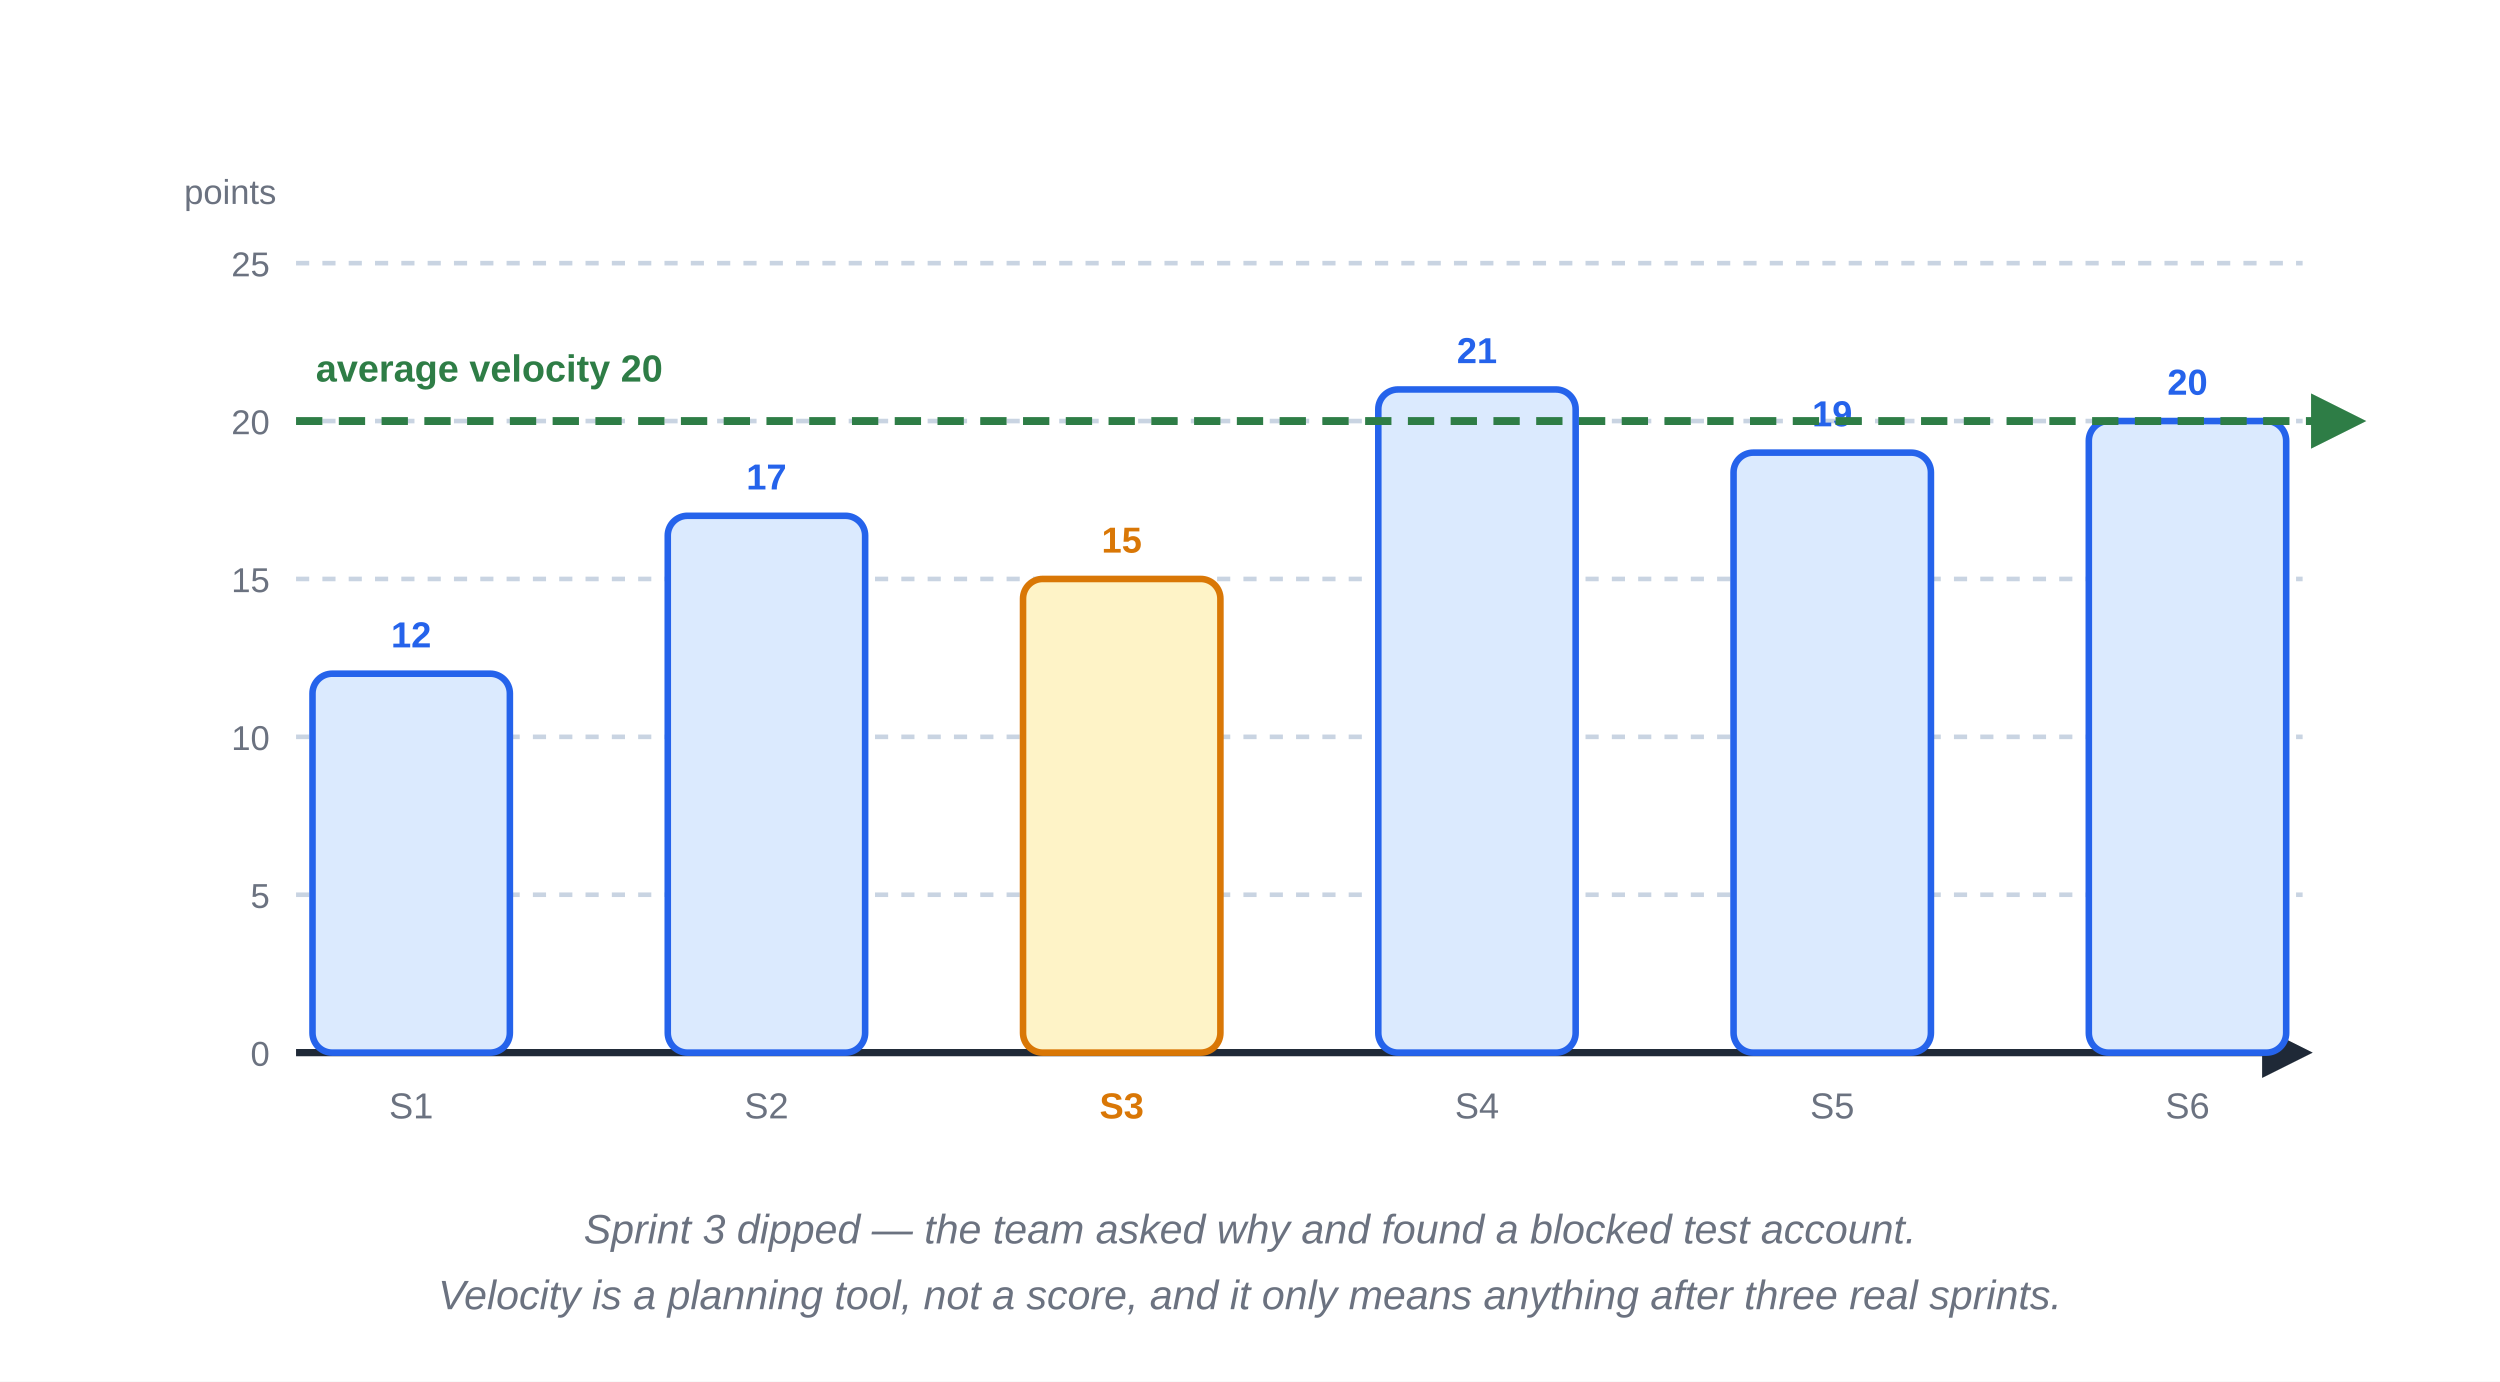
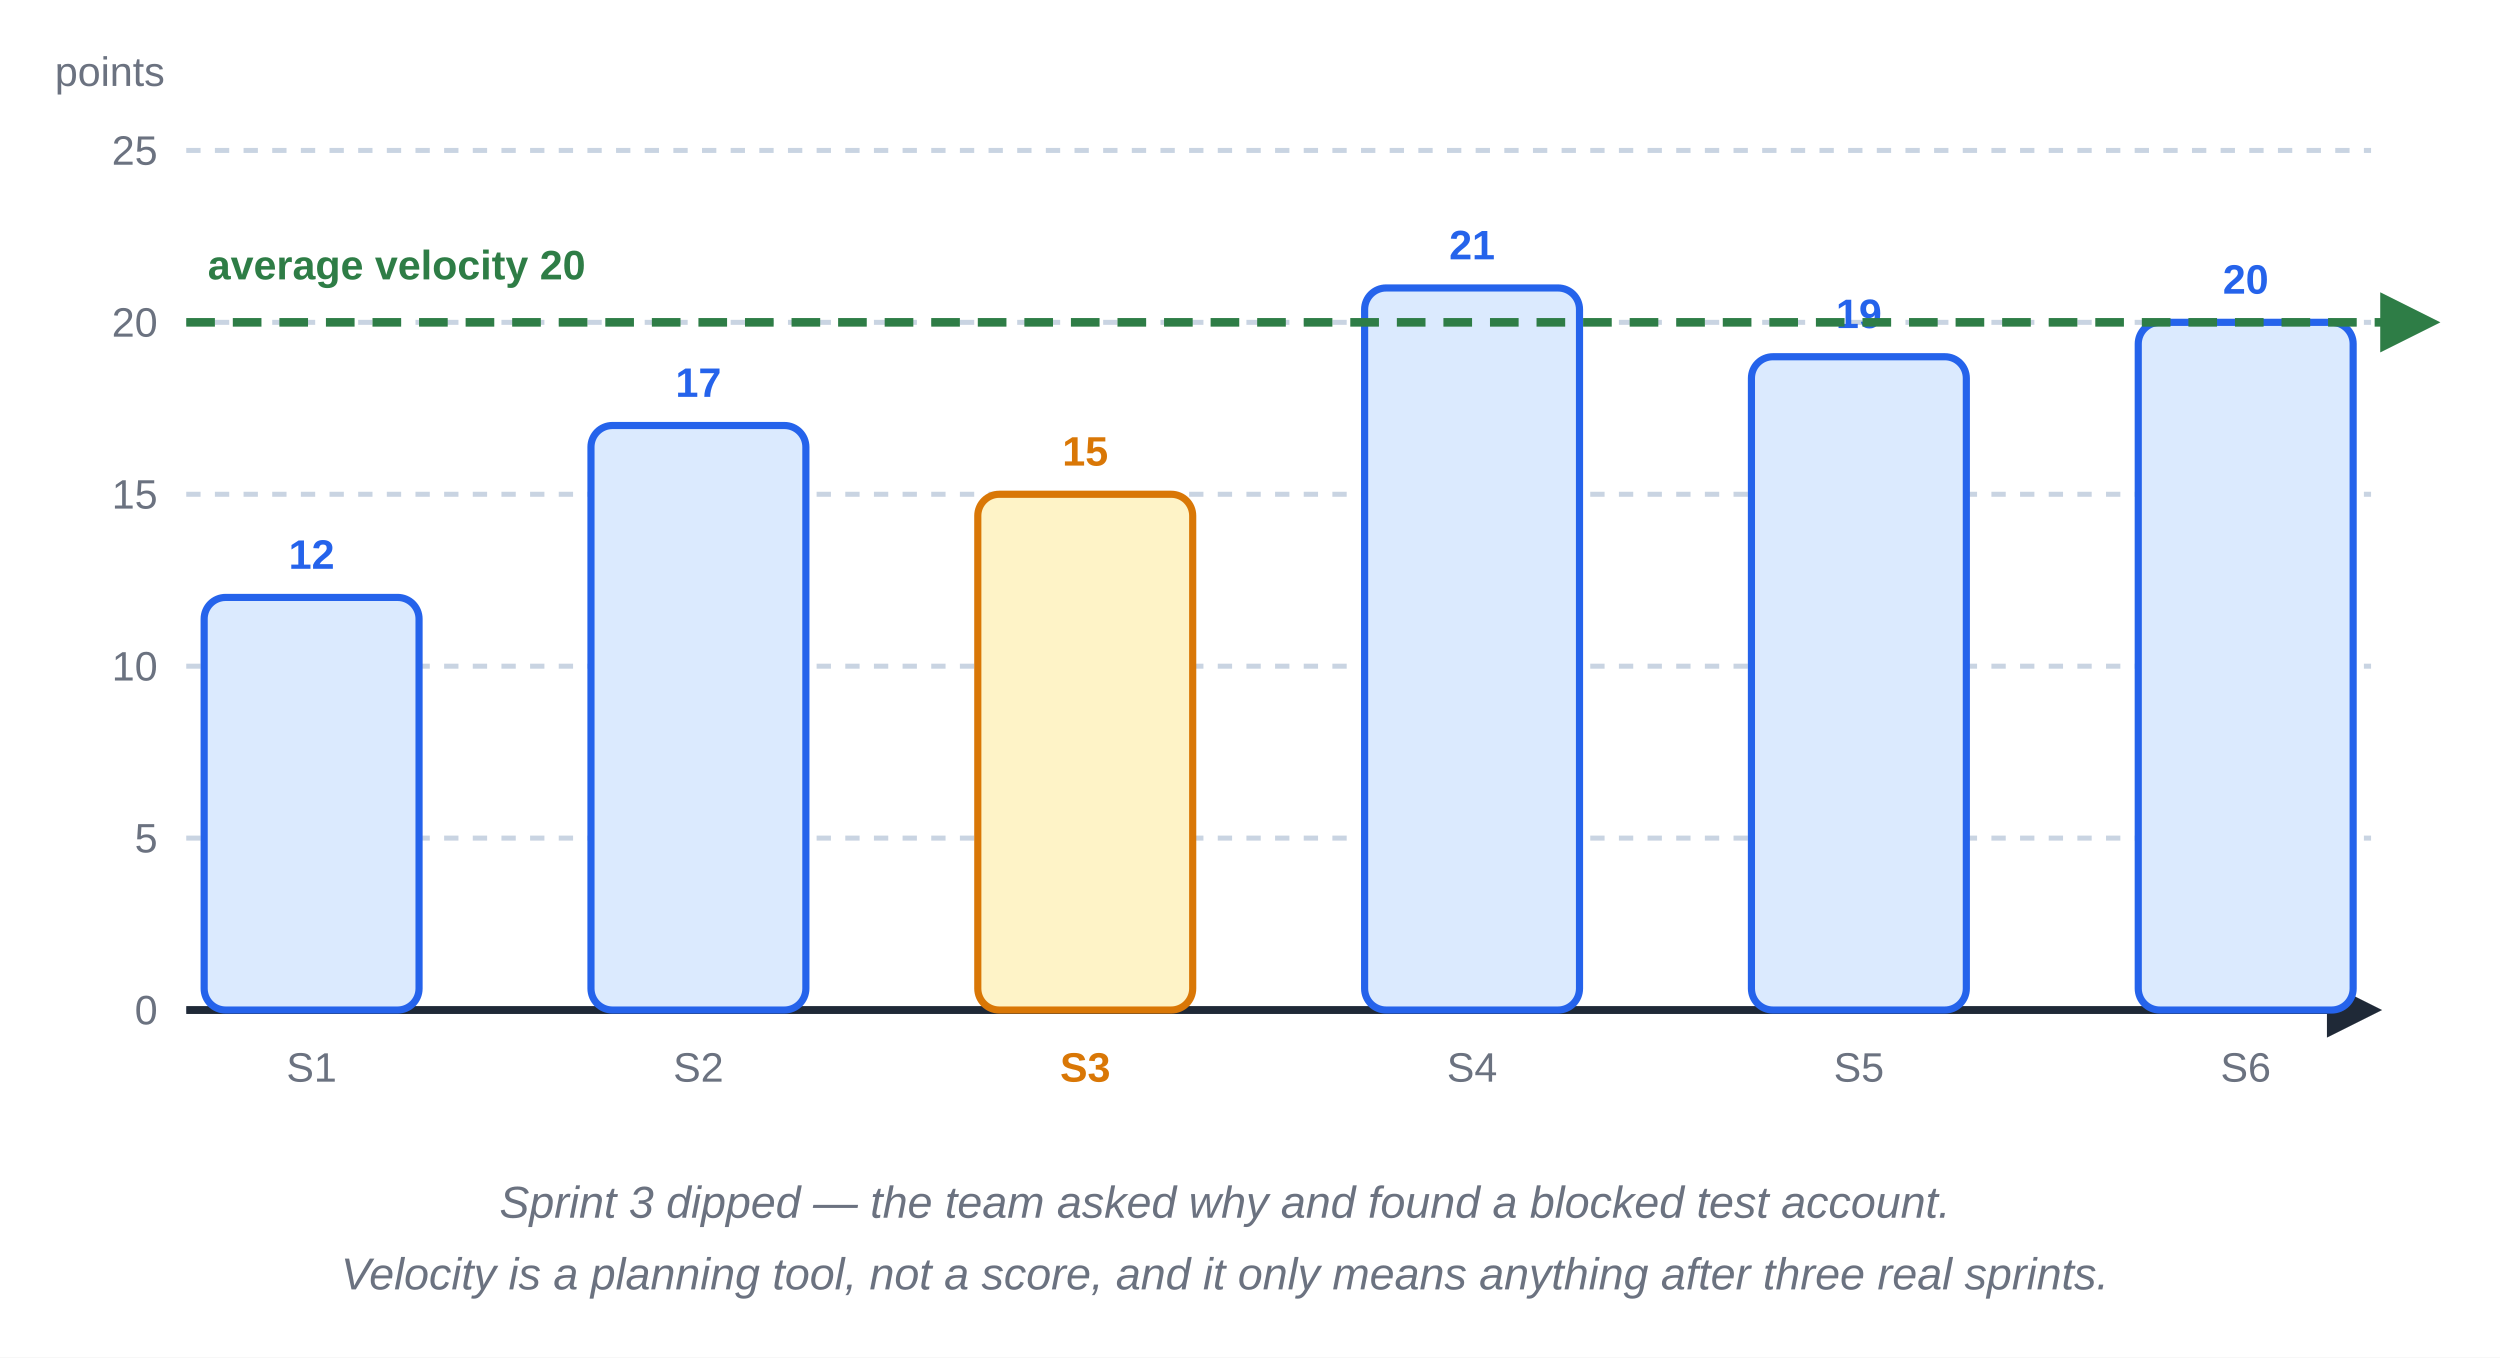
- <svg xmlns="http://www.w3.org/2000/svg" viewBox="0 0 760 420" font-family="Arial">
+ <svg xmlns="http://www.w3.org/2000/svg" viewBox="38 38 698 379" font-family="Arial">
  <defs>
    <marker id="arrB" viewBox="0 0 10 10" refX="8" refY="5" markerWidth="7" markerHeight="7" orient="auto-start-reverse">
      <path d="M0,0 L10,5 L0,10 z" fill="#2563EB" />
    </marker>
    <marker id="arrG" viewBox="0 0 10 10" refX="8" refY="5" markerWidth="7" markerHeight="7" orient="auto-start-reverse">
      <path d="M0,0 L10,5 L0,10 z" fill="#6B7280" />
    </marker>
    <marker id="arrV" viewBox="0 0 10 10" refX="8" refY="5" markerWidth="7" markerHeight="7" orient="auto-start-reverse">
      <path d="M0,0 L10,5 L0,10 z" fill="#6D3FA8" />
    </marker>
    <marker id="arrR" viewBox="0 0 10 10" refX="8" refY="5" markerWidth="7" markerHeight="7" orient="auto-start-reverse">
      <path d="M0,0 L10,5 L0,10 z" fill="#DC2626" />
    </marker>
    <marker id="arrT" viewBox="0 0 10 10" refX="8" refY="5" markerWidth="7" markerHeight="7" orient="auto-start-reverse">
      <path d="M0,0 L10,5 L0,10 z" fill="#0D9488" />
    </marker>
    <marker id="arrK" viewBox="0 0 10 10" refX="8" refY="5" markerWidth="7" markerHeight="7" orient="auto-start-reverse">
      <path d="M0,0 L10,5 L0,10 z" fill="#1F2937" />
    </marker>
    <marker id="arrA" viewBox="0 0 10 10" refX="8" refY="5" markerWidth="7" markerHeight="7" orient="auto-start-reverse">
      <path d="M0,0 L10,5 L0,10 z" fill="#D97706" />
    </marker>
    <marker id="arrGr" viewBox="0 0 10 10" refX="8" refY="5" markerWidth="7" markerHeight="7" orient="auto-start-reverse">
      <path d="M0,0 L10,5 L0,10 z" fill="#2E7D46" />
    </marker>
  </defs>
-   <rect x="0" y="0" width="760" height="420" fill="#FFFFFF" />
+   <rect x="38" y="38" width="698" height="379" fill="#FFFFFF" />
  <line x1="90" y1="320.0" x2="700" y2="320.0" stroke="#C9D4E2" stroke-width="1.4" stroke-dasharray="4 4" />
-   <text x="82" y="324.0" text-anchor="end" font-size="10.5" fill="#6B7280" font-weight="normal" font-style="normal">0</text>
+   <text x="82" y="324.0" text-anchor="end" font-size="11.5" fill="#6B7280" font-weight="normal" font-style="normal">0</text>
  <line x1="90" y1="272.0" x2="700" y2="272.0" stroke="#C9D4E2" stroke-width="1.4" stroke-dasharray="4 4" />
-   <text x="82" y="276.0" text-anchor="end" font-size="10.5" fill="#6B7280" font-weight="normal" font-style="normal">5</text>
+   <text x="82" y="276.0" text-anchor="end" font-size="11.5" fill="#6B7280" font-weight="normal" font-style="normal">5</text>
  <line x1="90" y1="224.0" x2="700" y2="224.0" stroke="#C9D4E2" stroke-width="1.4" stroke-dasharray="4 4" />
-   <text x="82" y="228.0" text-anchor="end" font-size="10.5" fill="#6B7280" font-weight="normal" font-style="normal">10</text>
+   <text x="82" y="228.0" text-anchor="end" font-size="11.5" fill="#6B7280" font-weight="normal" font-style="normal">10</text>
  <line x1="90" y1="176.0" x2="700" y2="176.0" stroke="#C9D4E2" stroke-width="1.4" stroke-dasharray="4 4" />
-   <text x="82" y="180.0" text-anchor="end" font-size="10.5" fill="#6B7280" font-weight="normal" font-style="normal">15</text>
+   <text x="82" y="180.0" text-anchor="end" font-size="11.5" fill="#6B7280" font-weight="normal" font-style="normal">15</text>
  <line x1="90" y1="128.0" x2="700" y2="128.0" stroke="#C9D4E2" stroke-width="1.4" stroke-dasharray="4 4" />
-   <text x="82" y="132.0" text-anchor="end" font-size="10.5" fill="#6B7280" font-weight="normal" font-style="normal">20</text>
+   <text x="82" y="132.0" text-anchor="end" font-size="11.5" fill="#6B7280" font-weight="normal" font-style="normal">20</text>
  <line x1="90" y1="80.0" x2="700" y2="80.0" stroke="#C9D4E2" stroke-width="1.4" stroke-dasharray="4 4" />
-   <text x="82" y="84.0" text-anchor="end" font-size="10.5" fill="#6B7280" font-weight="normal" font-style="normal">25</text>
+   <text x="82" y="84.0" text-anchor="end" font-size="11.5" fill="#6B7280" font-weight="normal" font-style="normal">25</text>
  <line x1="90" y1="320" x2="700" y2="320" stroke="#1F2937" stroke-width="2.2" marker-end="url(#arrK)" />
-   <text x="84" y="62" text-anchor="end" font-size="10.5" fill="#6B7280" font-weight="normal" font-style="normal">points</text>
+   <text x="84" y="62" text-anchor="end" font-size="11.5" fill="#6B7280" font-weight="normal" font-style="normal">points</text>
  <rect x="95" y="204.8" width="60" height="115.2" rx="6" fill="#DBEAFE" stroke="#2563EB" stroke-width="2" />
-   <text x="125" y="196.8" text-anchor="middle" font-size="11" fill="#2563EB" font-weight="bold" font-style="normal">12</text>
-   <text x="125" y="340" text-anchor="middle" font-size="11" fill="#6B7280" font-weight="normal" font-style="normal">S1</text>
+   <text x="125" y="196.8" text-anchor="middle" font-size="11.5" fill="#2563EB" font-weight="bold" font-style="normal">12</text>
+   <text x="125" y="340" text-anchor="middle" font-size="11.5" fill="#6B7280" font-weight="normal" font-style="normal">S1</text>
  <rect x="203" y="156.8" width="60" height="163.2" rx="6" fill="#DBEAFE" stroke="#2563EB" stroke-width="2" />
-   <text x="233" y="148.8" text-anchor="middle" font-size="11" fill="#2563EB" font-weight="bold" font-style="normal">17</text>
-   <text x="233" y="340" text-anchor="middle" font-size="11" fill="#6B7280" font-weight="normal" font-style="normal">S2</text>
+   <text x="233" y="148.8" text-anchor="middle" font-size="11.5" fill="#2563EB" font-weight="bold" font-style="normal">17</text>
+   <text x="233" y="340" text-anchor="middle" font-size="11.5" fill="#6B7280" font-weight="normal" font-style="normal">S2</text>
  <rect x="311" y="176.0" width="60" height="144.0" rx="6" fill="#FEF3C7" stroke="#D97706" stroke-width="2" />
-   <text x="341" y="168.0" text-anchor="middle" font-size="11" fill="#D97706" font-weight="bold" font-style="normal">15</text>
-   <text x="341" y="340" text-anchor="middle" font-size="11" fill="#D97706" font-weight="bold" font-style="normal">S3</text>
+   <text x="341" y="168.0" text-anchor="middle" font-size="11.5" fill="#D97706" font-weight="bold" font-style="normal">15</text>
+   <text x="341" y="340" text-anchor="middle" font-size="11.5" fill="#D97706" font-weight="bold" font-style="normal">S3</text>
  <rect x="419" y="118.4" width="60" height="201.6" rx="6" fill="#DBEAFE" stroke="#2563EB" stroke-width="2" />
-   <text x="449" y="110.4" text-anchor="middle" font-size="11" fill="#2563EB" font-weight="bold" font-style="normal">21</text>
-   <text x="449" y="340" text-anchor="middle" font-size="11" fill="#6B7280" font-weight="normal" font-style="normal">S4</text>
+   <text x="449" y="110.4" text-anchor="middle" font-size="11.5" fill="#2563EB" font-weight="bold" font-style="normal">21</text>
+   <text x="449" y="340" text-anchor="middle" font-size="11.5" fill="#6B7280" font-weight="normal" font-style="normal">S4</text>
  <rect x="527" y="137.6" width="60" height="182.4" rx="6" fill="#DBEAFE" stroke="#2563EB" stroke-width="2" />
-   <text x="557" y="129.6" text-anchor="middle" font-size="11" fill="#2563EB" font-weight="bold" font-style="normal">19</text>
-   <text x="557" y="340" text-anchor="middle" font-size="11" fill="#6B7280" font-weight="normal" font-style="normal">S5</text>
+   <text x="557" y="129.6" text-anchor="middle" font-size="11.5" fill="#2563EB" font-weight="bold" font-style="normal">19</text>
+   <text x="557" y="340" text-anchor="middle" font-size="11.5" fill="#6B7280" font-weight="normal" font-style="normal">S5</text>
  <rect x="635" y="128.0" width="60" height="192.0" rx="6" fill="#DBEAFE" stroke="#2563EB" stroke-width="2" />
-   <text x="665" y="120.0" text-anchor="middle" font-size="11" fill="#2563EB" font-weight="bold" font-style="normal">20</text>
-   <text x="665" y="340" text-anchor="middle" font-size="11" fill="#6B7280" font-weight="normal" font-style="normal">S6</text>
+   <text x="665" y="120.0" text-anchor="middle" font-size="11.5" fill="#2563EB" font-weight="bold" font-style="normal">20</text>
+   <text x="665" y="340" text-anchor="middle" font-size="11.5" fill="#6B7280" font-weight="normal" font-style="normal">S6</text>
  <line x1="90" y1="128.0" x2="716" y2="128.0" stroke="#2E7D46" stroke-width="2.4" stroke-dasharray="8 5" marker-end="url(#arrGr)" />
  <text x="96" y="116.0" text-anchor="start" font-size="11.5" fill="#2E7D46" font-weight="bold" font-style="normal">average velocity 20</text>
  <text x="380" y="378" text-anchor="middle" font-size="12.5" fill="#6B7280" font-weight="normal" font-style="italic">Sprint 3 dipped — the team asked why and found a blocked test account.</text>
  <text x="380" y="398" text-anchor="middle" font-size="12.5" fill="#6B7280" font-weight="normal" font-style="italic">Velocity is a planning tool, not a score, and it only means anything after three real sprints.</text>
</svg>
